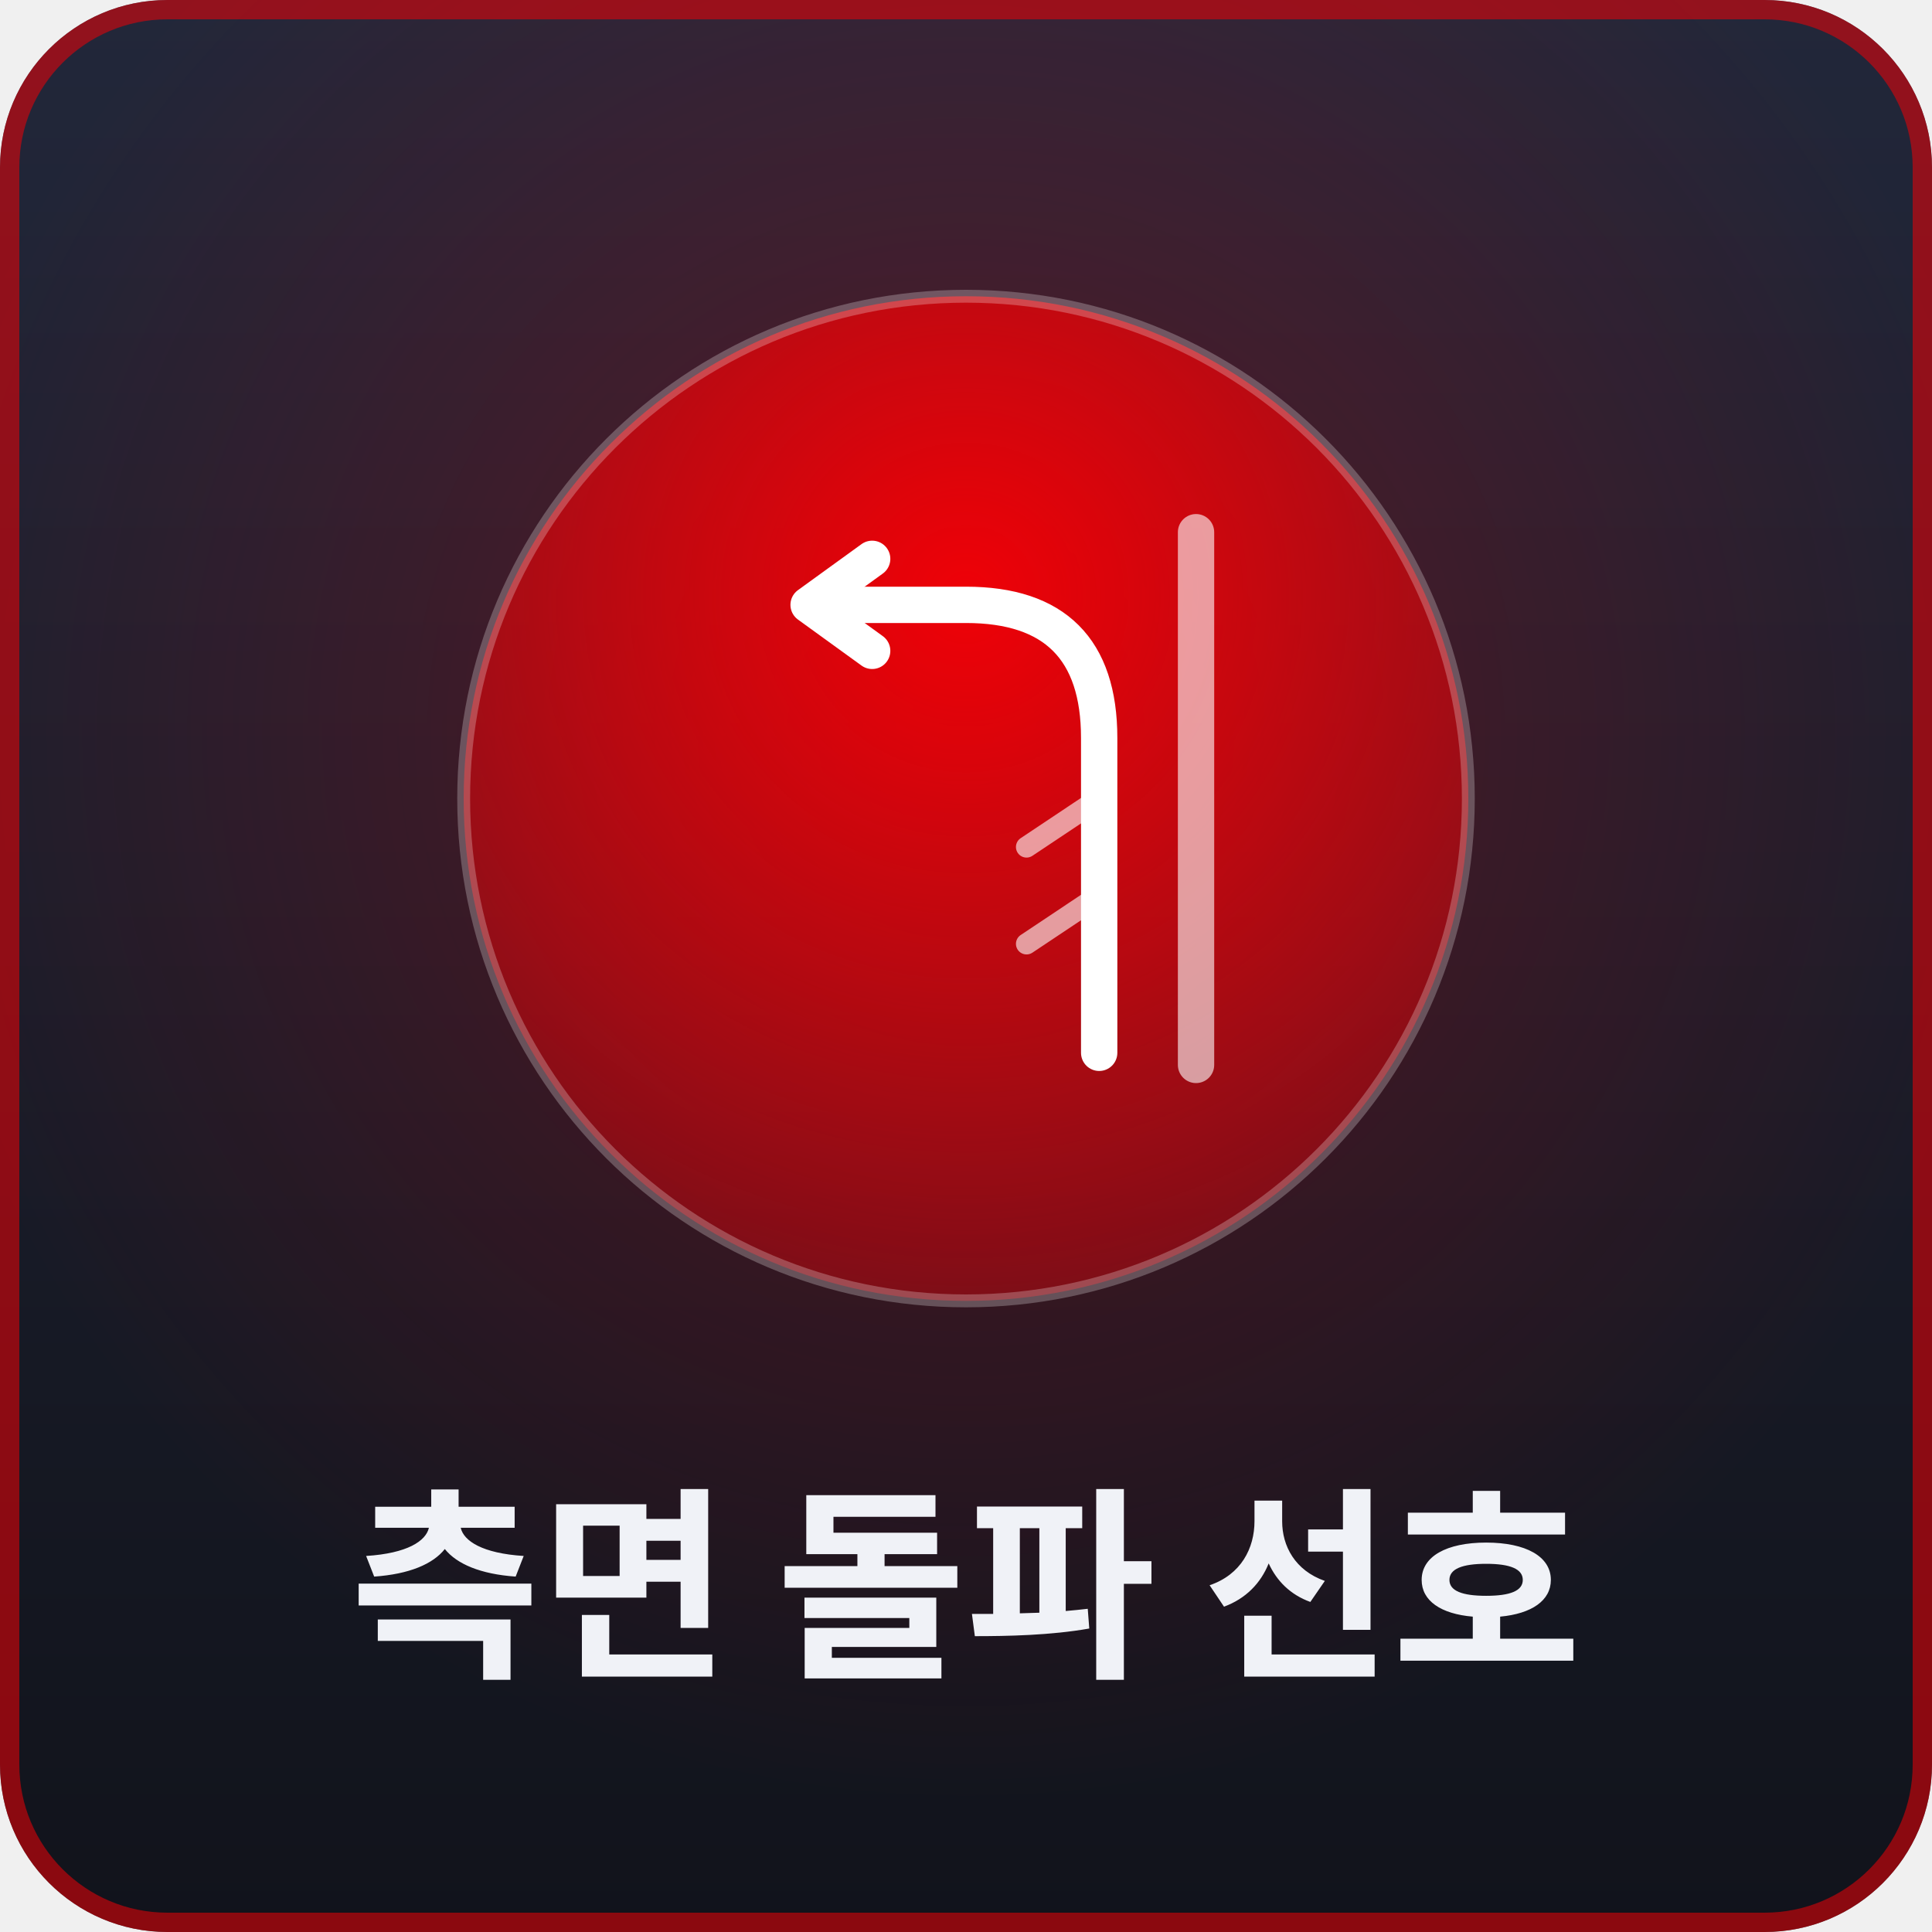
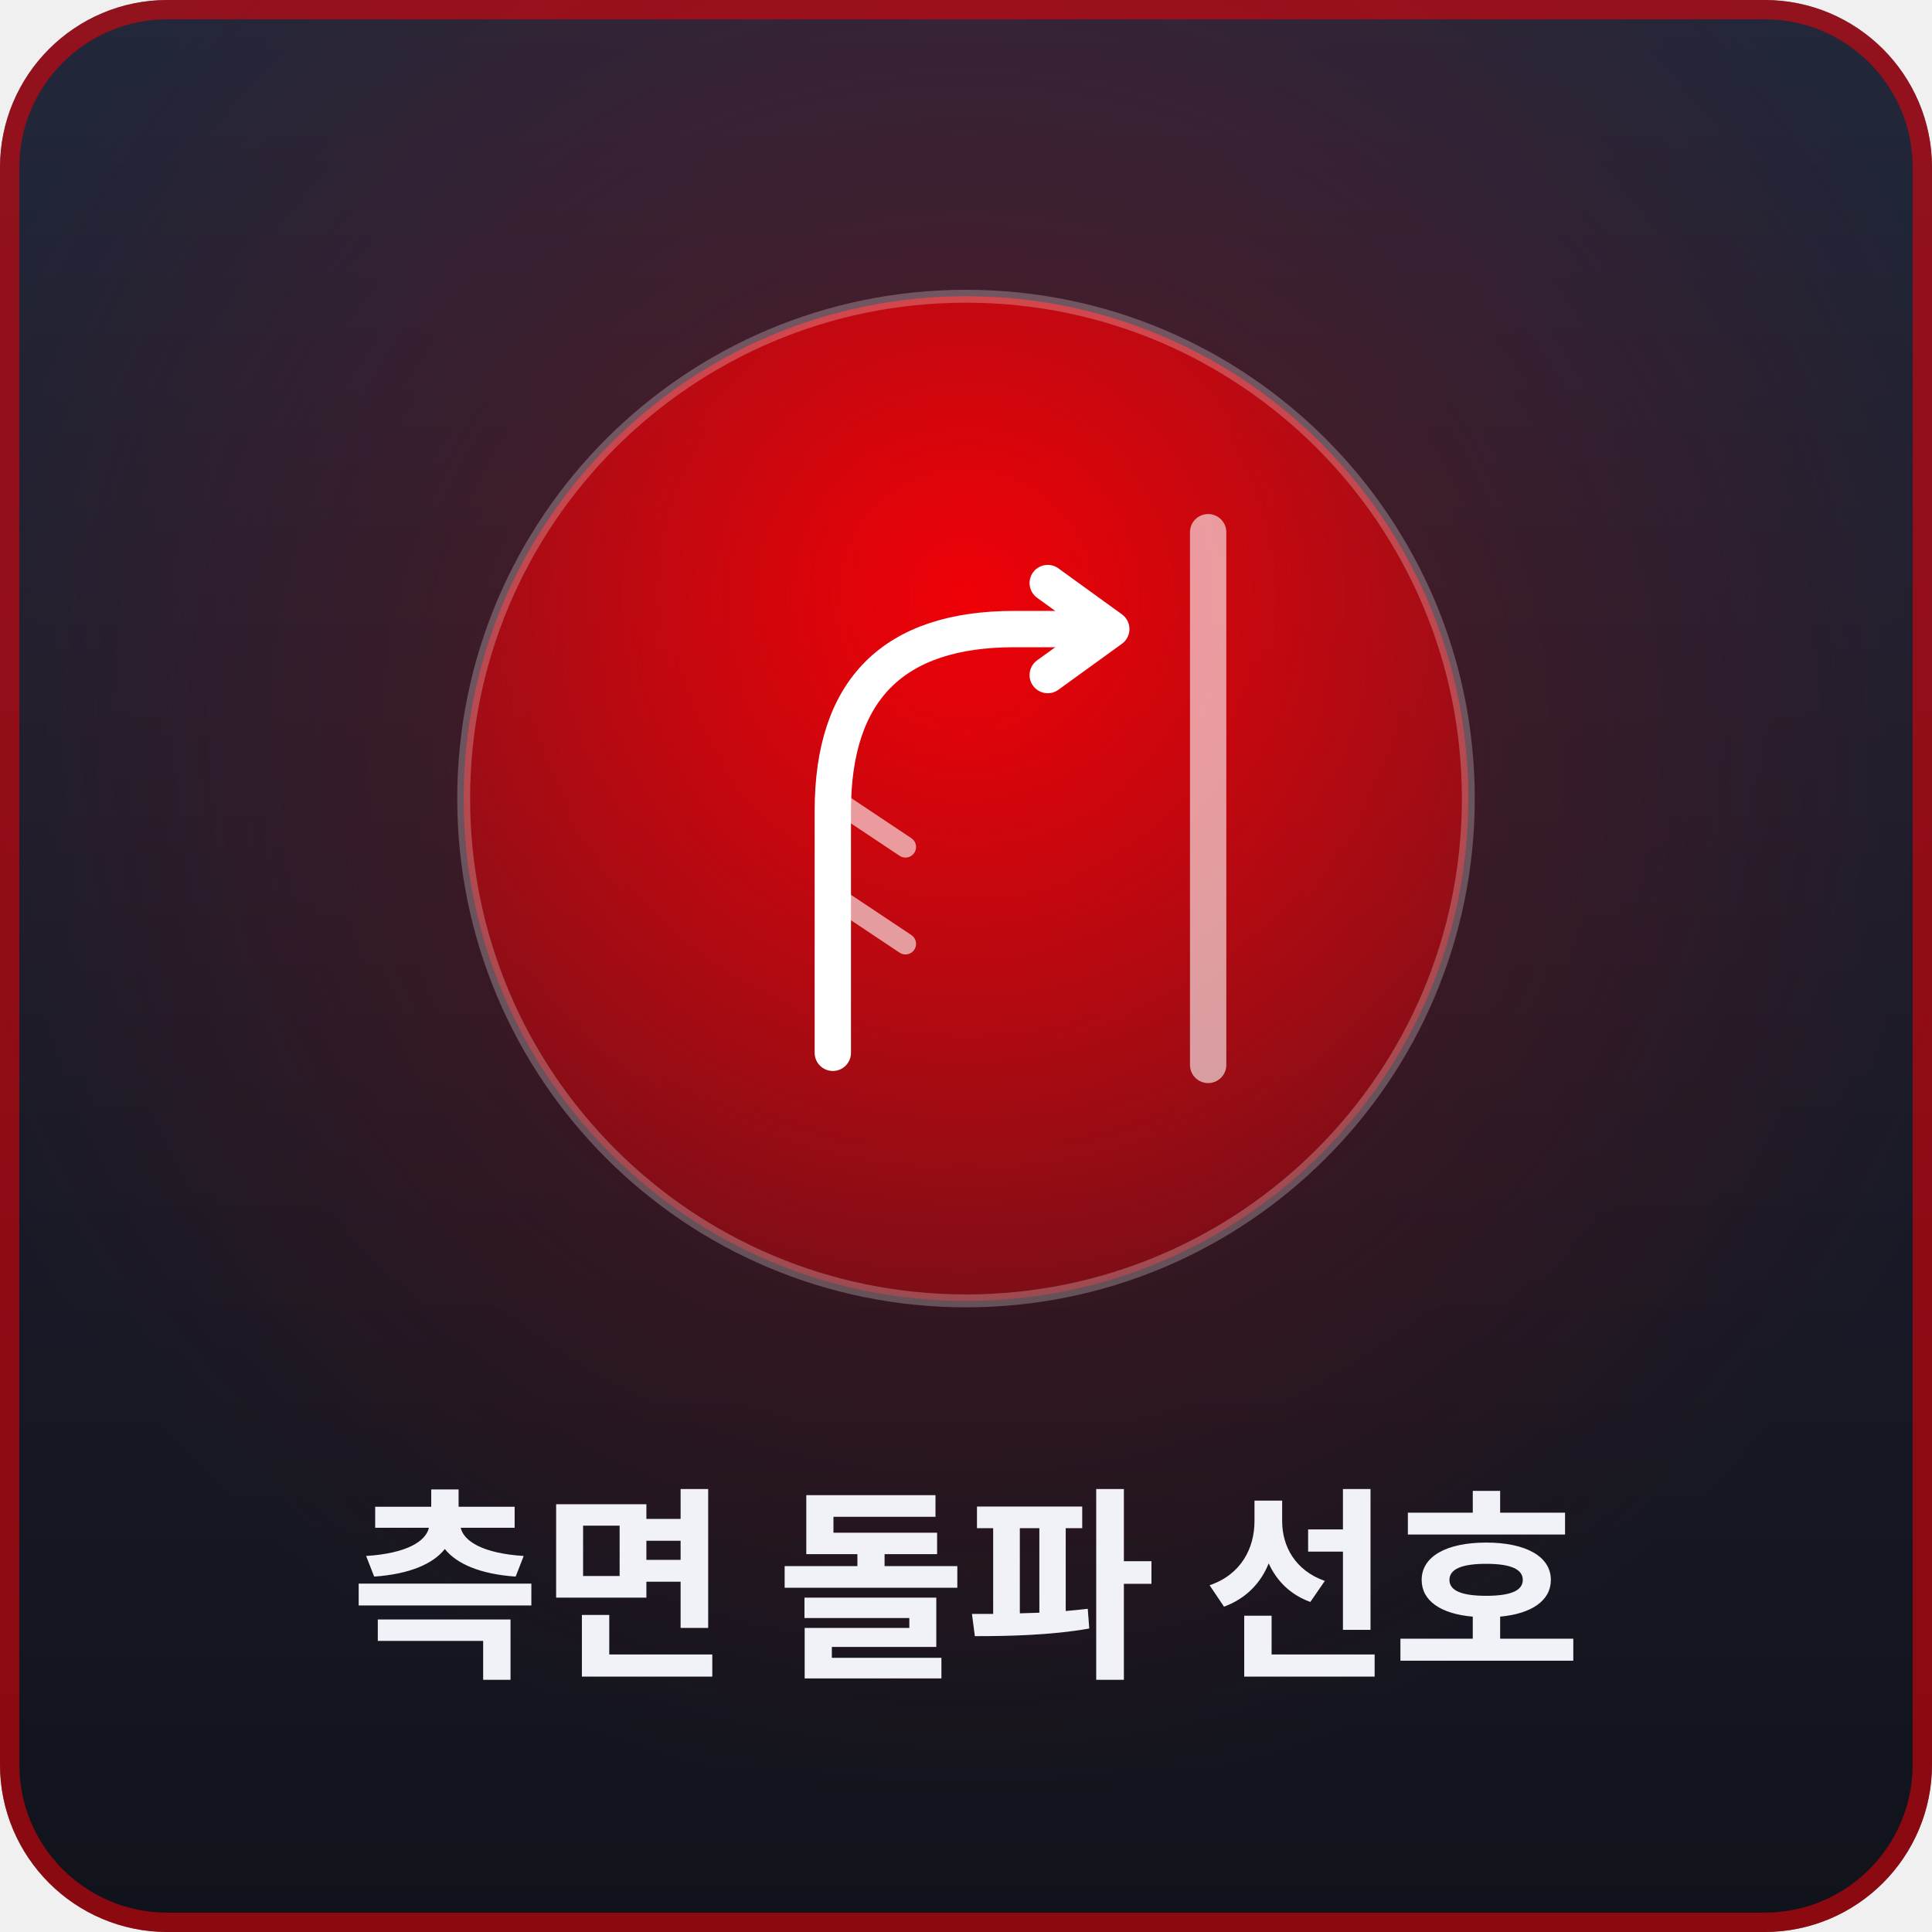
<svg xmlns="http://www.w3.org/2000/svg" viewBox="0 0 300 300" width="300" height="300">
  <defs>
    <linearGradient id="bg" x1="0" y1="0" x2="0" y2="1">
      <stop offset="0" stop-color="#22273A" />
      <stop offset="1" stop-color="#11131B" />
    </linearGradient>
    <radialGradient id="glow" cx=".5" cy=".38" r=".55">
      <stop offset="0" stop-color="#EF0107" stop-opacity=".28" />
      <stop offset="1" stop-color="#EF0107" stop-opacity="0" />
    </radialGradient>
    <radialGradient id="badge" cx=".5" cy=".3" r=".75">
      <stop offset="0" stop-color="#EF0107" />
      <stop offset="1" stop-color="#EF0107" stop-opacity=".35" />
    </radialGradient>
  </defs>
  <rect width="300" height="300" rx="26" fill="url(#bg)" />
  <rect width="300" height="300" rx="26" fill="url(#glow)" />
  <rect x="1.5" y="1.5" width="297" height="297" rx="24.5" fill="none" stroke="#EF0107" stroke-opacity=".55" stroke-width="3" />
  <circle cx="150" cy="124" r="78" fill="url(#badge)" />
  <circle cx="150" cy="124" r="78" fill="none" stroke="#fff" stroke-opacity=".25" stroke-width="2" />
  <g transform="translate(103 77) scale(.94)" fill="none" stroke="#fff" stroke-width="6" stroke-linecap="round" stroke-linejoin="round">
-     <path d="M88,6 V94" opacity=".6" />
-     <path d="M72,92 V40 Q72,18 50,18 H26" />
-     <path d="M34.5,10.4 L24,18 L34.5,25.6" />
-     <path d="M60,74 L72,66 M60,58 L72,50" stroke-width="3.5" opacity=".6" />
+     <path d="M90,6 V94" opacity=".6" />
+     <path d="M28,92 V52 Q28,22 58,22 H72" />
+     <path d="M63.5,29.6 L74,22 L63.5,14.4" />
+     <path d="M40,74 L28,66 M40,58 L28,50" stroke-width="3.5" opacity=".6" />
  </g>
  <text x="150" y="258" text-anchor="middle" font-family="Pretendard, 'Noto Sans KR', 'Apple SD Gothic Neo', 'Malgun Gothic', sans-serif" font-size="32" font-weight="800" fill="#F0F2F7">측면 돌파 선호</text>
</svg>
